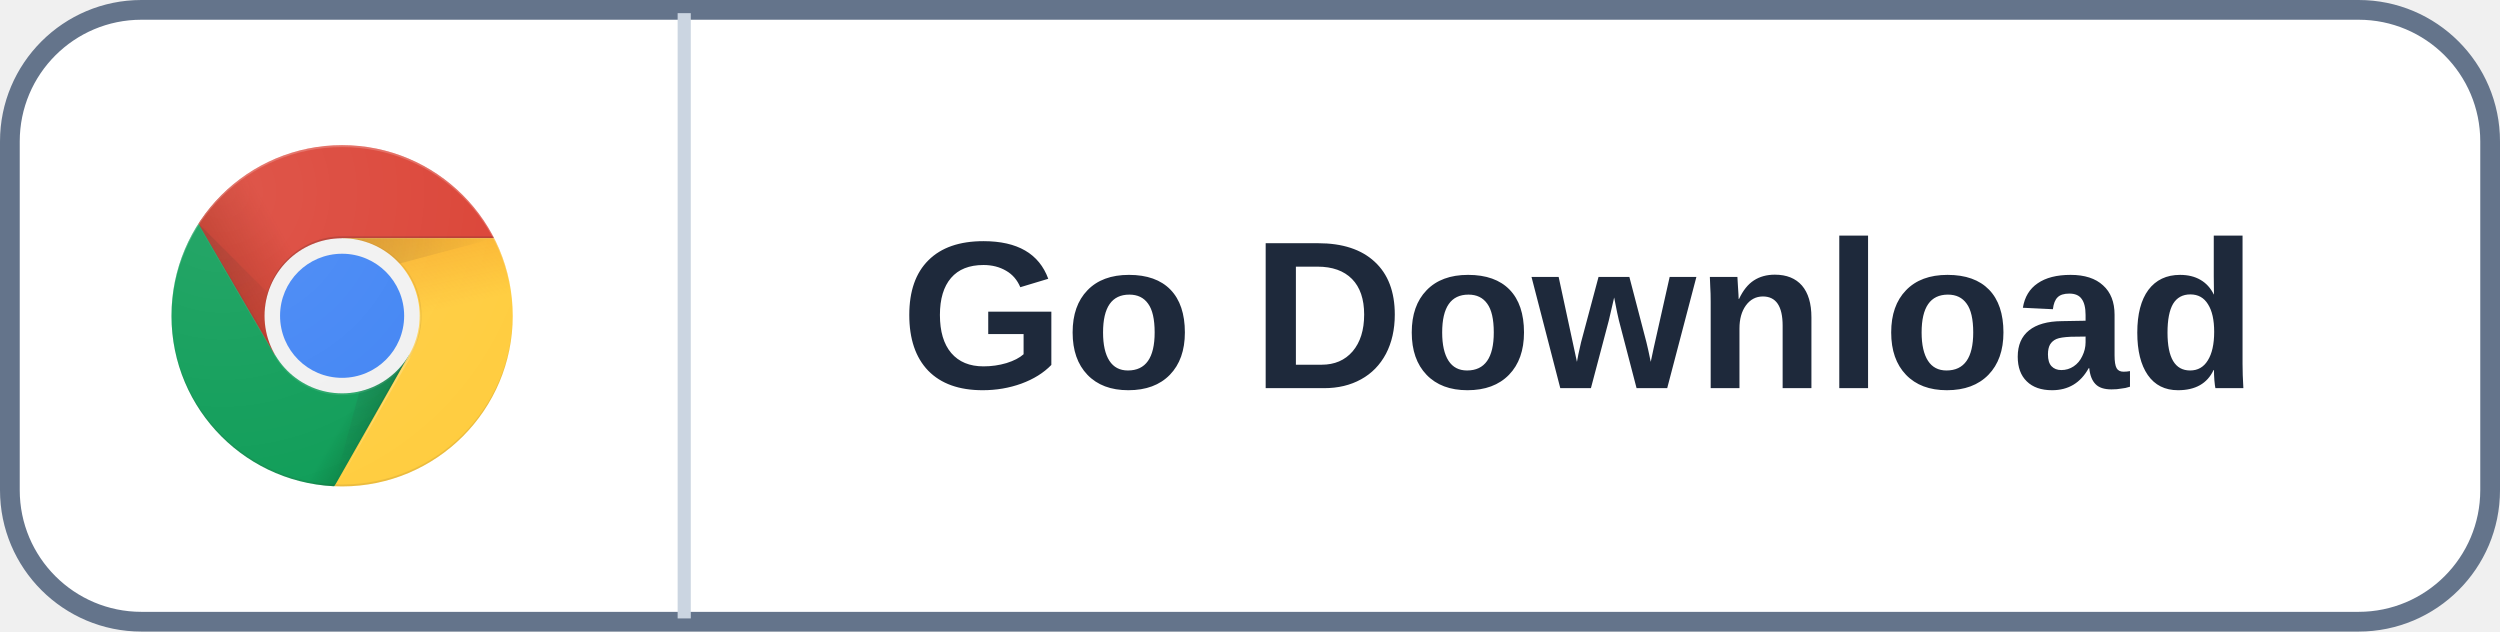
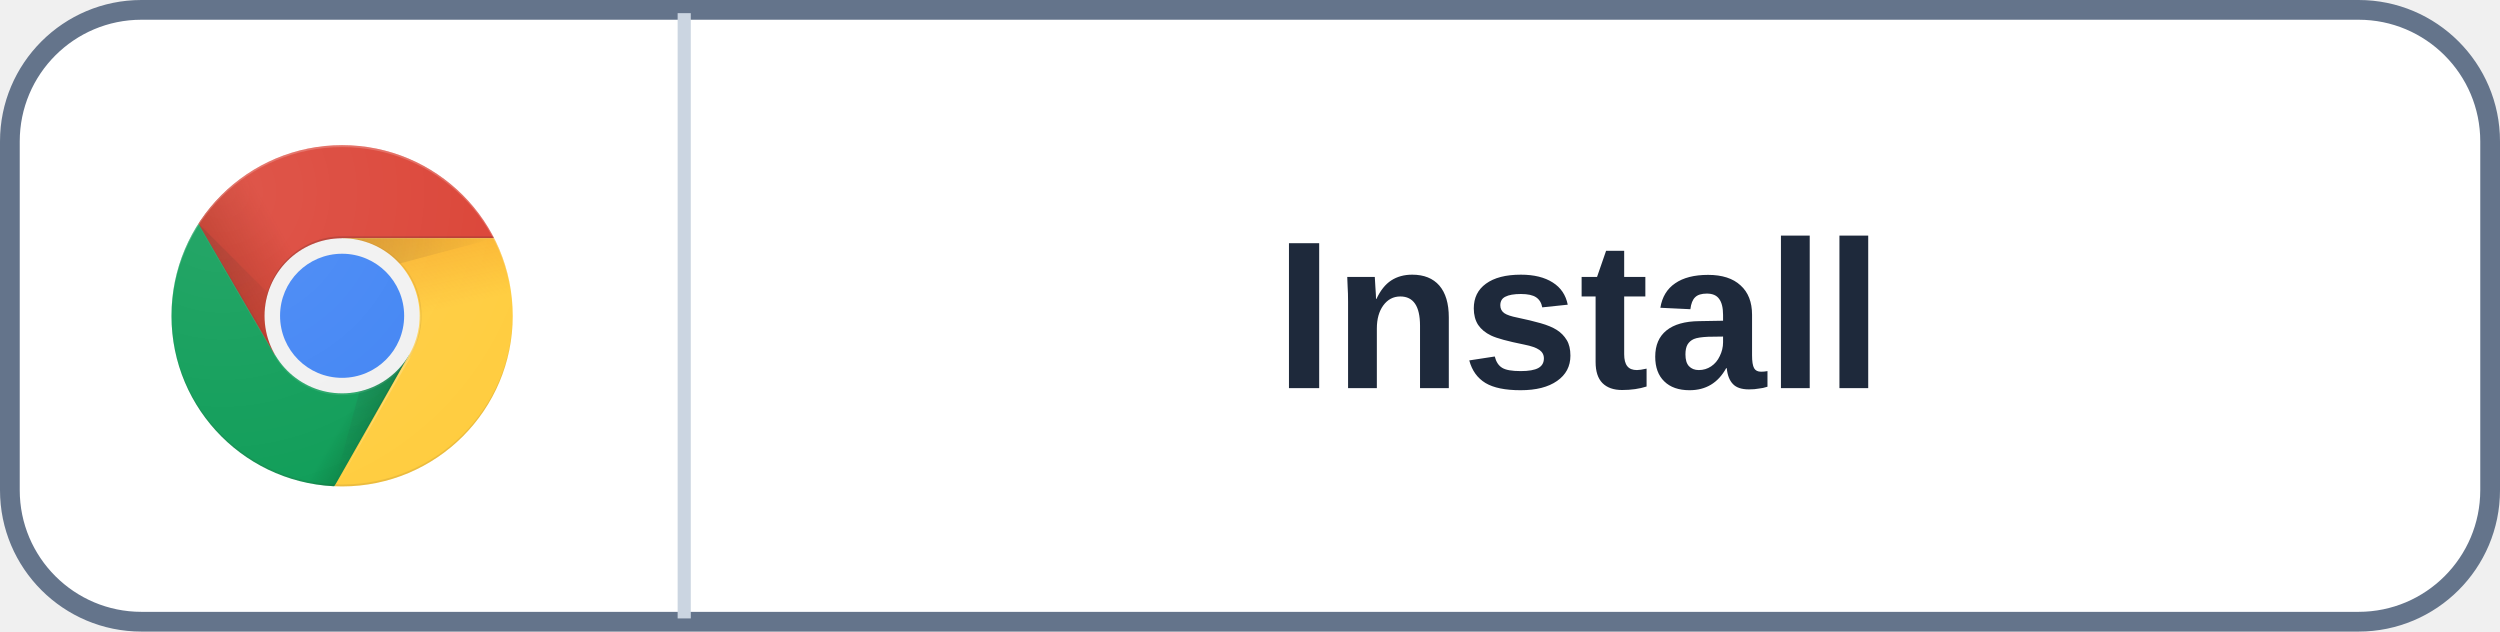
- <svg xmlns="http://www.w3.org/2000/svg" xmlns:xlink="http://www.w3.org/1999/xlink" width="190" height="48" viewBox="0 0 190 48" role="img" aria-label="Chrome Web Store: Go Download">
+ <svg xmlns="http://www.w3.org/2000/svg" xmlns:xlink="http://www.w3.org/1999/xlink" width="190" height="48" viewBox="0 0 190 48" role="img" aria-label="Chrome Web Store: Install">
  <rect x="0.75" y="0.75" width="188.5" height="46.5" rx="10" fill="#ffffff" stroke="#64748b" stroke-width="1.5" />
  <path d="M52 1v46" stroke="#cbd5e1" />
  <svg x="12" y="10" width="28" height="28" fill="none" viewBox="0 0 190 190">
    <linearGradient id="d" x1="28.3" x2="80.8" y1="75" y2="44.4" gradientUnits="userSpaceOnUse">
      <stop offset="0" stop-color="#a52714" stop-opacity=".6" />
      <stop offset=".7" stop-color="#a52714" stop-opacity="0" />
    </linearGradient>
    <linearGradient id="f" x1="109.9" x2="51.5" y1="164.5" y2="130.3" gradientUnits="userSpaceOnUse">
      <stop offset="0" stop-color="#055524" stop-opacity=".4" />
      <stop offset=".3" stop-color="#055524" stop-opacity="0" />
    </linearGradient>
    <linearGradient id="h" x1="121.9" x2="136.6" y1="49.8" y2="114.1" gradientUnits="userSpaceOnUse">
      <stop offset="0" stop-color="#ea6100" stop-opacity=".3" />
      <stop offset=".7" stop-color="#ea6100" stop-opacity="0" />
    </linearGradient>
    <radialGradient id="a" cx="91.2" cy="55" r="84.1" gradientUnits="userSpaceOnUse">
      <stop offset="0" stop-color="#3e2723" stop-opacity=".2" />
      <stop offset="1" stop-color="#3e2723" stop-opacity="0" />
    </radialGradient>
    <radialGradient id="i" cx="20.9" cy="47.5" r="78" xlink:href="#a" />
    <radialGradient id="j" cx="94.8" cy="95.1" r="87.9" gradientUnits="userSpaceOnUse">
      <stop offset="0" stop-color="#263238" stop-opacity=".2" />
      <stop offset="1" stop-color="#263238" stop-opacity="0" />
    </radialGradient>
    <radialGradient id="k" cx="33.3" cy="31" r="176.8" gradientUnits="userSpaceOnUse">
      <stop offset="0" stop-color="#fff" stop-opacity=".1" />
      <stop offset="1" stop-color="#fff" stop-opacity="0" />
    </radialGradient>
    <clipPath id="b">
      <circle cx="95" cy="95" r="88" />
    </clipPath>
    <g clip-path="url(#b)">
      <use fill="#db4437" xlink:href="#c" />
      <use fill="url(#d)" xlink:href="#c" />
      <use fill="#0f9d58" xlink:href="#e" />
      <use fill="url(#f)" xlink:href="#e" />
      <use fill="#ffcd40" xlink:href="#g" />
      <use fill="url(#h)" xlink:href="#g" />
      <g fill-opacity=".1">
        <path fill="#3e2723" d="M61.3 114.7L21 47.4l39 67.8z" />
        <path fill="#263238" d="M128.8 116.3l-.8-.4-37.3 67 38.3-67z" />
      </g>
      <path id="e" d="M7 183h83.8l39-39v-29H60.2L7 23.5z" />
      <path id="g" d="M95 55l34.6 60L91 183h92V55z" />
      <path id="c" d="M21 7v108h39.4L95 55h88V7z" />
      <path fill="url(#a)" d="M95 55v21l78.4-21z" />
      <path fill="url(#i)" d="M21 47.5l57.2 57.2L60.4 115z" />
      <path fill="url(#j)" d="M90.8 183l21-78.3 17.8 10.3z" />
      <circle cx="95" cy="95" r="40" fill="#f1f1f1" />
      <circle cx="95" cy="95" r="32" fill="#4285f4" />
      <circle cx="95" cy="95" r="88" fill="url(#k)" />
      <g fill="#3e2723" fill-opacity=".1">
        <path fill="#fff" d="M129.6 115a40 40 0 01-69.2 0L7 24.5 60.4 116a40 40 0 0069.2 0z" />
        <path d="M96 55h-.5a40 40 0 110 80h.5c22 0 40-18 40-40s-18-40-40-40zm-1 127a88 88 0 0088-87.5v.5A88 88 0 017 95v-.5A88 88 0 0095 182z" />
        <g fill-opacity=".2">
          <path fill="#fff" d="M130 116.3a39.3 39.3 0 003.4-32 38 38 0 01-3.8 30.7L92 183l38.2-66.5zM95 8a88 88 0 0188 87.5V95A88 88 0 007 95v.5A88 88 0 0195 8z" />
          <path d="M95 54c-22 0-40 18-40 40v1c0-22 18-40 40-40h88v-1z" />
        </g>
      </g>
    </g>
  </svg>
-   <text x="120" y="29.5" text-anchor="middle" font-family="Arial, Helvetica, sans-serif" font-size="16" font-weight="600" fill="#1e293b">Go Download</text>
+   <text x="120" y="29.5" text-anchor="middle" font-family="Arial, Helvetica, sans-serif" font-size="16" font-weight="600" fill="#1e293b">Install</text>
</svg>
